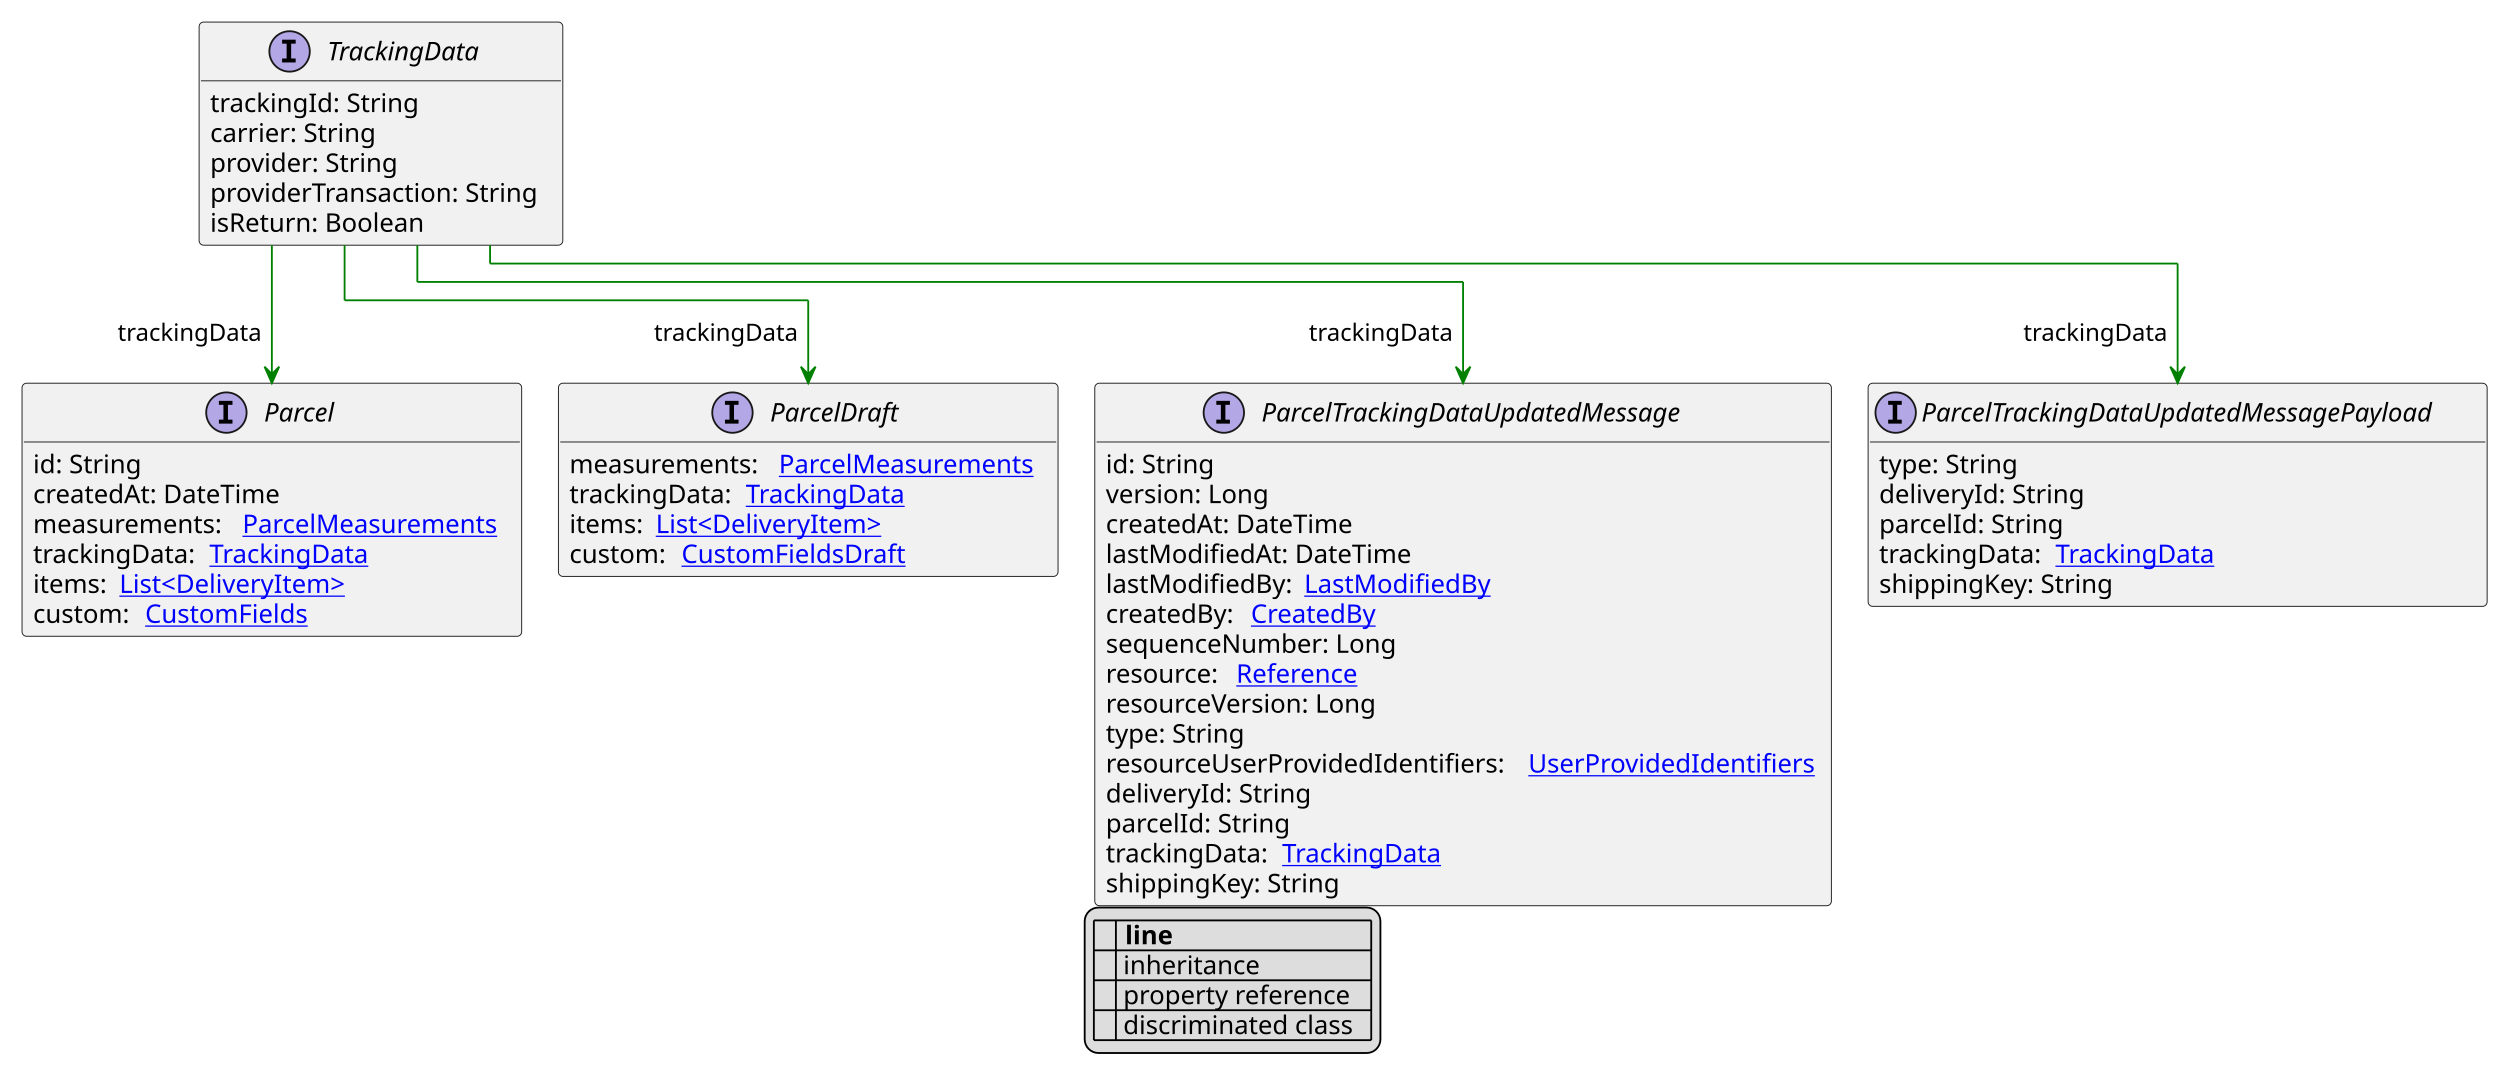
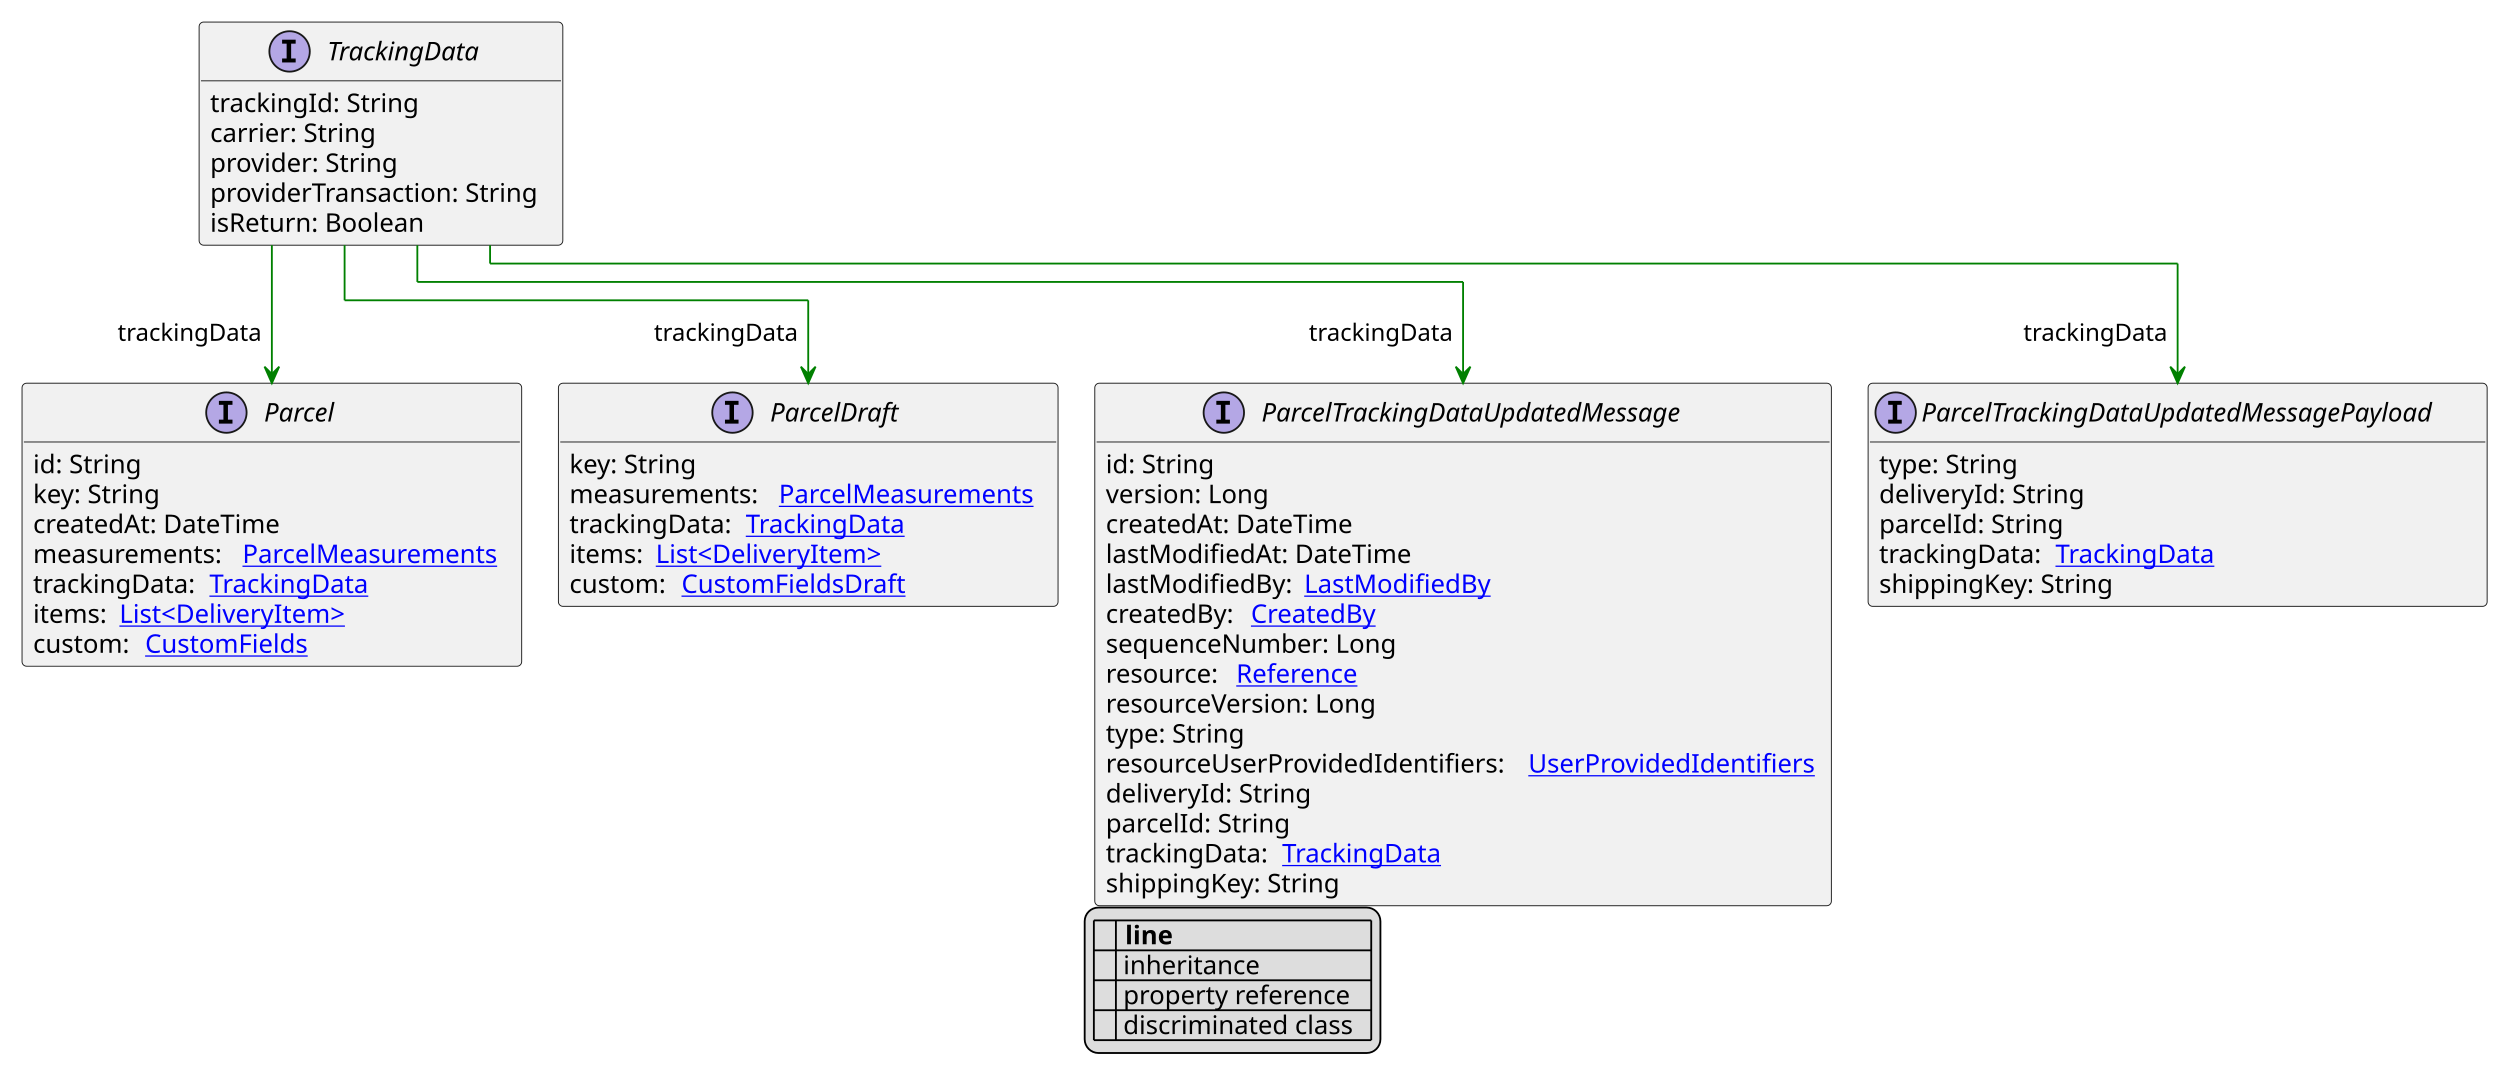
<svg xmlns="http://www.w3.org/2000/svg" xmlns:xlink="http://www.w3.org/1999/xlink" contentStyleType="text/css" height="593px" preserveAspectRatio="none" style="width:1361px;height:593px;background:#FFFFFF;" version="1.1" viewBox="0 0 1361 593" width="1361px" zoomAndPan="magnify">
  <defs>
-     <filter height="1" id="bcem2rjies4w60" width="1" x="0" y="0">
+     <filter height="1" id="b16hidawxol53e0" width="1" x="0" y="0">
      <feFlood flood-color="#000000" result="flood" />
      <feComposite in="SourceGraphic" in2="flood" operator="over" />
    </filter>
-     <filter height="1" id="bcem2rjies4w61" width="1" x="0" y="0">
+     <filter height="1" id="b16hidawxol53e1" width="1" x="0" y="0">
      <feFlood flood-color="#008000" result="flood" />
      <feComposite in="SourceGraphic" in2="flood" operator="over" />
    </filter>
-     <filter height="1" id="bcem2rjies4w62" width="1" x="0" y="0">
+     <filter height="1" id="b16hidawxol53e2" width="1" x="0" y="0">
      <feFlood flood-color="#0000FF" result="flood" />
      <feComposite in="SourceGraphic" in2="flood" operator="over" />
    </filter>
  </defs>
  <g>
    <a href="TrackingData.svg" target="_top" title="TrackingData.svg" xlink:actuate="onRequest" xlink:href="TrackingData.svg" xlink:show="new" xlink:title="TrackingData.svg" xlink:type="simple">
      <g id="elem_TrackingData">
        <rect codeLine="10" fill="#F1F1F1" height="121.484" id="TrackingData" rx="2.5" ry="2.5" style="stroke:#181818;stroke-width:0.5;" width="198" x="108.4" y="12" />
        <ellipse cx="157.65" cy="28" fill="#B4A7E5" rx="11" ry="11" style="stroke:#181818;stroke-width:1.0;" />
        <path d="M153.572,23.766 L153.572,21.609 L160.963,21.609 L160.963,23.766 L158.494,23.766 L158.494,31.844 L160.963,31.844 L160.963,34 L153.572,34 L153.572,31.844 L156.041,31.844 L156.041,23.766 L153.572,23.766 Z " fill="#000000" />
        <text fill="#000000" font-family="sans-serif" font-size="14" font-style="italic" lengthAdjust="spacing" textLength="91" x="178.15" y="32.847">TrackingData</text>
        <line style="stroke:#181818;stroke-width:0.5;" x1="109.4" x2="305.4" y1="44" y2="44" />
        <text fill="#000000" font-family="sans-serif" font-size="14" lengthAdjust="spacing" textLength="116" x="114.4" y="60.995">trackingId: String</text>
        <text fill="#000000" font-family="sans-serif" font-size="14" lengthAdjust="spacing" textLength="92" x="114.4" y="77.292">carrier: String</text>
        <text fill="#000000" font-family="sans-serif" font-size="14" lengthAdjust="spacing" textLength="105" x="114.4" y="93.589">provider: String</text>
        <text fill="#000000" font-family="sans-serif" font-size="14" lengthAdjust="spacing" textLength="186" x="114.4" y="109.886">providerTransaction: String</text>
        <text fill="#000000" font-family="sans-serif" font-size="14" lengthAdjust="spacing" textLength="124" x="114.4" y="126.183">isReturn: Boolean</text>
      </g>
    </a>
    <a href="ParcelTrackingDataUpdatedMessage.svg" target="_top" title="ParcelTrackingDataUpdatedMessage.svg" xlink:actuate="onRequest" xlink:href="ParcelTrackingDataUpdatedMessage.svg" xlink:show="new" xlink:title="ParcelTrackingDataUpdatedMessage.svg" xlink:type="simple">
      <g id="elem_ParcelTrackingDataUpdatedMessage">
        <rect codeLine="20" fill="#F1F1F1" height="284.453" id="ParcelTrackingDataUpdatedMessage" rx="2.5" ry="2.5" style="stroke:#181818;stroke-width:0.5;" width="401" x="596" y="208.617" />
        <ellipse cx="666.25" cy="224.617" fill="#B4A7E5" rx="11" ry="11" style="stroke:#181818;stroke-width:1.0;" />
        <path d="M662.172,220.383 L662.172,218.227 L669.562,218.227 L669.562,220.383 L667.094,220.383 L667.094,228.461 L669.562,228.461 L669.562,230.617 L662.172,230.617 L662.172,228.461 L664.641,228.461 L664.641,220.383 L662.172,220.383 Z " fill="#000000" />
        <text fill="#000000" font-family="sans-serif" font-size="14" font-style="italic" lengthAdjust="spacing" textLength="252" x="686.75" y="229.464">ParcelTrackingDataUpdatedMessage</text>
        <line style="stroke:#181818;stroke-width:0.5;" x1="597" x2="996" y1="240.617" y2="240.617" />
        <text fill="#000000" font-family="sans-serif" font-size="14" lengthAdjust="spacing" textLength="61" x="602" y="257.612">id: String</text>
        <text fill="#000000" font-family="sans-serif" font-size="14" lengthAdjust="spacing" textLength="93" x="602" y="273.909">version: Long</text>
        <text fill="#000000" font-family="sans-serif" font-size="14" lengthAdjust="spacing" textLength="143" x="602" y="290.206">createdAt: DateTime</text>
        <text fill="#000000" font-family="sans-serif" font-size="14" lengthAdjust="spacing" textLength="172" x="602" y="306.503">lastModifiedAt: DateTime</text>
        <text fill="#000000" font-family="sans-serif" font-size="14" lengthAdjust="spacing" textLength="104" x="602" y="322.8">lastModifiedBy:</text>
        <a href="LastModifiedBy.svg" target="_top" title="LastModifiedBy.svg" xlink:actuate="onRequest" xlink:href="LastModifiedBy.svg" xlink:show="new" xlink:title="LastModifiedBy.svg" xlink:type="simple">
          <text fill="#0000FF" font-family="sans-serif" font-size="14" lengthAdjust="spacing" text-decoration="underline" textLength="103" x="710" y="322.8">LastModifiedBy</text>
        </a>
        <text fill="#000000" font-family="sans-serif" font-size="14" lengthAdjust="spacing" textLength="75" x="602" y="339.097">createdBy:</text>
        <a href="CreatedBy.svg" target="_top" title="CreatedBy.svg" xlink:actuate="onRequest" xlink:href="CreatedBy.svg" xlink:show="new" xlink:title="CreatedBy.svg" xlink:type="simple">
          <text fill="#0000FF" font-family="sans-serif" font-size="14" lengthAdjust="spacing" text-decoration="underline" textLength="72" x="681" y="339.097">CreatedBy</text>
        </a>
        <text fill="#000000" font-family="sans-serif" font-size="14" lengthAdjust="spacing" textLength="168" x="602" y="355.394">sequenceNumber: Long</text>
        <text fill="#000000" font-family="sans-serif" font-size="14" lengthAdjust="spacing" textLength="67" x="602" y="371.69">resource:</text>
        <a href="Reference.svg" target="_top" title="Reference.svg" xlink:actuate="onRequest" xlink:href="Reference.svg" xlink:show="new" xlink:title="Reference.svg" xlink:type="simple">
          <text fill="#0000FF" font-family="sans-serif" font-size="14" lengthAdjust="spacing" text-decoration="underline" textLength="72" x="673" y="371.69">Reference</text>
        </a>
        <text fill="#000000" font-family="sans-serif" font-size="14" lengthAdjust="spacing" textLength="157" x="602" y="387.987">resourceVersion: Long</text>
        <text fill="#000000" font-family="sans-serif" font-size="14" lengthAdjust="spacing" textLength="79" x="602" y="404.284">type: String</text>
        <text fill="#000000" font-family="sans-serif" font-size="14" lengthAdjust="spacing" textLength="226" x="602" y="420.581">resourceUserProvidedIdentifiers:</text>
        <a href="UserProvidedIdentifiers.svg" target="_top" title="UserProvidedIdentifiers.svg" xlink:actuate="onRequest" xlink:href="UserProvidedIdentifiers.svg" xlink:show="new" xlink:title="UserProvidedIdentifiers.svg" xlink:type="simple">
          <text fill="#0000FF" font-family="sans-serif" font-size="14" lengthAdjust="spacing" text-decoration="underline" textLength="159" x="832" y="420.581">UserProvidedIdentifiers</text>
        </a>
        <text fill="#000000" font-family="sans-serif" font-size="14" lengthAdjust="spacing" textLength="113" x="602" y="436.878">deliveryId: String</text>
        <text fill="#000000" font-family="sans-serif" font-size="14" lengthAdjust="spacing" textLength="103" x="602" y="453.175">parcelId: String</text>
        <text fill="#000000" font-family="sans-serif" font-size="14" lengthAdjust="spacing" textLength="92" x="602" y="469.472">trackingData:</text>
        <a href="TrackingData.svg" target="_top" title="TrackingData.svg" xlink:actuate="onRequest" xlink:href="TrackingData.svg" xlink:show="new" xlink:title="TrackingData.svg" xlink:type="simple">
          <text fill="#0000FF" font-family="sans-serif" font-size="14" lengthAdjust="spacing" text-decoration="underline" textLength="91" x="698" y="469.472">TrackingData</text>
        </a>
        <text fill="#000000" font-family="sans-serif" font-size="14" lengthAdjust="spacing" textLength="133" x="602" y="485.769">shippingKey: String</text>
      </g>
    </a>
    <a href="ParcelTrackingDataUpdatedMessagePayload.svg" target="_top" title="ParcelTrackingDataUpdatedMessagePayload.svg" xlink:actuate="onRequest" xlink:href="ParcelTrackingDataUpdatedMessagePayload.svg" xlink:show="new" xlink:title="ParcelTrackingDataUpdatedMessagePayload.svg" xlink:type="simple">
      <g id="elem_ParcelTrackingDataUpdatedMessagePayload">
        <rect codeLine="37" fill="#F1F1F1" height="121.484" id="ParcelTrackingDataUpdatedMessagePayload" rx="2.5" ry="2.5" style="stroke:#181818;stroke-width:0.5;" width="337" x="1017" y="208.617" />
        <ellipse cx="1032" cy="224.617" fill="#B4A7E5" rx="11" ry="11" style="stroke:#181818;stroke-width:1.0;" />
        <path d="M1027.922,220.383 L1027.922,218.227 L1035.312,218.227 L1035.312,220.383 L1032.844,220.383 L1032.844,228.461 L1035.312,228.461 L1035.312,230.617 L1027.922,230.617 L1027.922,228.461 L1030.391,228.461 L1030.391,220.383 L1027.922,220.383 Z " fill="#000000" />
        <text fill="#000000" font-family="sans-serif" font-size="14" font-style="italic" lengthAdjust="spacing" textLength="305" x="1046" y="229.464">ParcelTrackingDataUpdatedMessagePayload</text>
        <line style="stroke:#181818;stroke-width:0.5;" x1="1018" x2="1353" y1="240.617" y2="240.617" />
        <text fill="#000000" font-family="sans-serif" font-size="14" lengthAdjust="spacing" textLength="79" x="1023" y="257.612">type: String</text>
        <text fill="#000000" font-family="sans-serif" font-size="14" lengthAdjust="spacing" textLength="113" x="1023" y="273.909">deliveryId: String</text>
        <text fill="#000000" font-family="sans-serif" font-size="14" lengthAdjust="spacing" textLength="103" x="1023" y="290.206">parcelId: String</text>
        <text fill="#000000" font-family="sans-serif" font-size="14" lengthAdjust="spacing" textLength="92" x="1023" y="306.503">trackingData:</text>
        <a href="TrackingData.svg" target="_top" title="TrackingData.svg" xlink:actuate="onRequest" xlink:href="TrackingData.svg" xlink:show="new" xlink:title="TrackingData.svg" xlink:type="simple">
          <text fill="#0000FF" font-family="sans-serif" font-size="14" lengthAdjust="spacing" text-decoration="underline" textLength="91" x="1119" y="306.503">TrackingData</text>
        </a>
        <text fill="#000000" font-family="sans-serif" font-size="14" lengthAdjust="spacing" textLength="133" x="1023" y="322.8">shippingKey: String</text>
      </g>
    </a>
    <a href="Parcel.svg" target="_top" title="Parcel.svg" xlink:actuate="onRequest" xlink:href="Parcel.svg" xlink:show="new" xlink:title="Parcel.svg" xlink:type="simple">
      <g id="elem_Parcel">
-         <rect codeLine="44" fill="#F1F1F1" height="137.781" id="Parcel" rx="2.5" ry="2.5" style="stroke:#181818;stroke-width:0.5;" width="272" x="12" y="208.617" />
+         <rect codeLine="44" fill="#F1F1F1" height="154.078" id="Parcel" rx="2.5" ry="2.5" style="stroke:#181818;stroke-width:0.5;" width="272" x="12" y="208.617" />
        <ellipse cx="123.25" cy="224.617" fill="#B4A7E5" rx="11" ry="11" style="stroke:#181818;stroke-width:1.0;" />
        <path d="M119.172,220.383 L119.172,218.227 L126.562,218.227 L126.562,220.383 L124.094,220.383 L124.094,228.461 L126.562,228.461 L126.562,230.617 L119.172,230.617 L119.172,228.461 L121.641,228.461 L121.641,220.383 L119.172,220.383 Z " fill="#000000" />
        <text fill="#000000" font-family="sans-serif" font-size="14" font-style="italic" lengthAdjust="spacing" textLength="41" x="143.75" y="229.464">Parcel</text>
        <line style="stroke:#181818;stroke-width:0.5;" x1="13" x2="283" y1="240.617" y2="240.617" />
        <text fill="#000000" font-family="sans-serif" font-size="14" lengthAdjust="spacing" textLength="61" x="18" y="257.612">id: String</text>
-         <text fill="#000000" font-family="sans-serif" font-size="14" lengthAdjust="spacing" textLength="143" x="18" y="273.909">createdAt: DateTime</text>
-         <text fill="#000000" font-family="sans-serif" font-size="14" lengthAdjust="spacing" textLength="110" x="18" y="290.206">measurements:</text>
+         <text fill="#000000" font-family="sans-serif" font-size="14" lengthAdjust="spacing" textLength="73" x="18" y="273.909">key: String</text>
+         <text fill="#000000" font-family="sans-serif" font-size="14" lengthAdjust="spacing" textLength="143" x="18" y="290.206">createdAt: DateTime</text>
+         <text fill="#000000" font-family="sans-serif" font-size="14" lengthAdjust="spacing" textLength="110" x="18" y="306.503">measurements:</text>
        <a href="ParcelMeasurements.svg" target="_top" title="ParcelMeasurements.svg" xlink:actuate="onRequest" xlink:href="ParcelMeasurements.svg" xlink:show="new" xlink:title="ParcelMeasurements.svg" xlink:type="simple">
-           <text fill="#0000FF" font-family="sans-serif" font-size="14" lengthAdjust="spacing" text-decoration="underline" textLength="146" x="132" y="290.206">ParcelMeasurements</text>
+           <text fill="#0000FF" font-family="sans-serif" font-size="14" lengthAdjust="spacing" text-decoration="underline" textLength="146" x="132" y="306.503">ParcelMeasurements</text>
        </a>
-         <text fill="#000000" font-family="sans-serif" font-size="14" lengthAdjust="spacing" textLength="92" x="18" y="306.503">trackingData:</text>
+         <text fill="#000000" font-family="sans-serif" font-size="14" lengthAdjust="spacing" textLength="92" x="18" y="322.8">trackingData:</text>
        <a href="TrackingData.svg" target="_top" title="TrackingData.svg" xlink:actuate="onRequest" xlink:href="TrackingData.svg" xlink:show="new" xlink:title="TrackingData.svg" xlink:type="simple">
-           <text fill="#0000FF" font-family="sans-serif" font-size="14" lengthAdjust="spacing" text-decoration="underline" textLength="91" x="114" y="306.503">TrackingData</text>
+           <text fill="#0000FF" font-family="sans-serif" font-size="14" lengthAdjust="spacing" text-decoration="underline" textLength="91" x="114" y="322.8">TrackingData</text>
        </a>
-         <text fill="#000000" font-family="sans-serif" font-size="14" lengthAdjust="spacing" textLength="43" x="18" y="322.8">items:</text>
+         <text fill="#000000" font-family="sans-serif" font-size="14" lengthAdjust="spacing" textLength="43" x="18" y="339.097">items:</text>
        <a href="DeliveryItem.svg" target="_top" title="DeliveryItem.svg" xlink:actuate="onRequest" xlink:href="DeliveryItem.svg" xlink:show="new" xlink:title="DeliveryItem.svg" xlink:type="simple">
-           <text fill="#0000FF" font-family="sans-serif" font-size="14" lengthAdjust="spacing" text-decoration="underline" textLength="131" x="65" y="322.8">List&lt;DeliveryItem&gt;</text>
+           <text fill="#0000FF" font-family="sans-serif" font-size="14" lengthAdjust="spacing" text-decoration="underline" textLength="131" x="65" y="339.097">List&lt;DeliveryItem&gt;</text>
        </a>
-         <text fill="#000000" font-family="sans-serif" font-size="14" lengthAdjust="spacing" textLength="57" x="18" y="339.097">custom:</text>
+         <text fill="#000000" font-family="sans-serif" font-size="14" lengthAdjust="spacing" textLength="57" x="18" y="355.394">custom:</text>
        <a href="CustomFields.svg" target="_top" title="CustomFields.svg" xlink:actuate="onRequest" xlink:href="CustomFields.svg" xlink:show="new" xlink:title="CustomFields.svg" xlink:type="simple">
-           <text fill="#0000FF" font-family="sans-serif" font-size="14" lengthAdjust="spacing" text-decoration="underline" textLength="94" x="79" y="339.097">CustomFields</text>
+           <text fill="#0000FF" font-family="sans-serif" font-size="14" lengthAdjust="spacing" text-decoration="underline" textLength="94" x="79" y="355.394">CustomFields</text>
        </a>
      </g>
    </a>
    <a href="ParcelDraft.svg" target="_top" title="ParcelDraft.svg" xlink:actuate="onRequest" xlink:href="ParcelDraft.svg" xlink:show="new" xlink:title="ParcelDraft.svg" xlink:type="simple">
      <g id="elem_ParcelDraft">
-         <rect codeLine="52" fill="#F1F1F1" height="105.188" id="ParcelDraft" rx="2.5" ry="2.5" style="stroke:#181818;stroke-width:0.5;" width="272" x="304" y="208.617" />
+         <rect codeLine="53" fill="#F1F1F1" height="121.484" id="ParcelDraft" rx="2.5" ry="2.5" style="stroke:#181818;stroke-width:0.5;" width="272" x="304" y="208.617" />
        <ellipse cx="398.75" cy="224.617" fill="#B4A7E5" rx="11" ry="11" style="stroke:#181818;stroke-width:1.0;" />
        <path d="M394.672,220.383 L394.672,218.227 L402.062,218.227 L402.062,220.383 L399.594,220.383 L399.594,228.461 L402.062,228.461 L402.062,230.617 L394.672,230.617 L394.672,228.461 L397.141,228.461 L397.141,220.383 L394.672,220.383 Z " fill="#000000" />
        <text fill="#000000" font-family="sans-serif" font-size="14" font-style="italic" lengthAdjust="spacing" textLength="74" x="419.25" y="229.464">ParcelDraft</text>
        <line style="stroke:#181818;stroke-width:0.5;" x1="305" x2="575" y1="240.617" y2="240.617" />
-         <text fill="#000000" font-family="sans-serif" font-size="14" lengthAdjust="spacing" textLength="110" x="310" y="257.612">measurements:</text>
+         <text fill="#000000" font-family="sans-serif" font-size="14" lengthAdjust="spacing" textLength="73" x="310" y="257.612">key: String</text>
+         <text fill="#000000" font-family="sans-serif" font-size="14" lengthAdjust="spacing" textLength="110" x="310" y="273.909">measurements:</text>
        <a href="ParcelMeasurements.svg" target="_top" title="ParcelMeasurements.svg" xlink:actuate="onRequest" xlink:href="ParcelMeasurements.svg" xlink:show="new" xlink:title="ParcelMeasurements.svg" xlink:type="simple">
-           <text fill="#0000FF" font-family="sans-serif" font-size="14" lengthAdjust="spacing" text-decoration="underline" textLength="146" x="424" y="257.612">ParcelMeasurements</text>
+           <text fill="#0000FF" font-family="sans-serif" font-size="14" lengthAdjust="spacing" text-decoration="underline" textLength="146" x="424" y="273.909">ParcelMeasurements</text>
        </a>
-         <text fill="#000000" font-family="sans-serif" font-size="14" lengthAdjust="spacing" textLength="92" x="310" y="273.909">trackingData:</text>
+         <text fill="#000000" font-family="sans-serif" font-size="14" lengthAdjust="spacing" textLength="92" x="310" y="290.206">trackingData:</text>
        <a href="TrackingData.svg" target="_top" title="TrackingData.svg" xlink:actuate="onRequest" xlink:href="TrackingData.svg" xlink:show="new" xlink:title="TrackingData.svg" xlink:type="simple">
-           <text fill="#0000FF" font-family="sans-serif" font-size="14" lengthAdjust="spacing" text-decoration="underline" textLength="91" x="406" y="273.909">TrackingData</text>
+           <text fill="#0000FF" font-family="sans-serif" font-size="14" lengthAdjust="spacing" text-decoration="underline" textLength="91" x="406" y="290.206">TrackingData</text>
        </a>
-         <text fill="#000000" font-family="sans-serif" font-size="14" lengthAdjust="spacing" textLength="43" x="310" y="290.206">items:</text>
+         <text fill="#000000" font-family="sans-serif" font-size="14" lengthAdjust="spacing" textLength="43" x="310" y="306.503">items:</text>
        <a href="DeliveryItem.svg" target="_top" title="DeliveryItem.svg" xlink:actuate="onRequest" xlink:href="DeliveryItem.svg" xlink:show="new" xlink:title="DeliveryItem.svg" xlink:type="simple">
-           <text fill="#0000FF" font-family="sans-serif" font-size="14" lengthAdjust="spacing" text-decoration="underline" textLength="131" x="357" y="290.206">List&lt;DeliveryItem&gt;</text>
+           <text fill="#0000FF" font-family="sans-serif" font-size="14" lengthAdjust="spacing" text-decoration="underline" textLength="131" x="357" y="306.503">List&lt;DeliveryItem&gt;</text>
        </a>
-         <text fill="#000000" font-family="sans-serif" font-size="14" lengthAdjust="spacing" textLength="57" x="310" y="306.503">custom:</text>
+         <text fill="#000000" font-family="sans-serif" font-size="14" lengthAdjust="spacing" textLength="57" x="310" y="322.8">custom:</text>
        <a href="CustomFieldsDraft.svg" target="_top" title="CustomFieldsDraft.svg" xlink:actuate="onRequest" xlink:href="CustomFieldsDraft.svg" xlink:show="new" xlink:title="CustomFieldsDraft.svg" xlink:type="simple">
-           <text fill="#0000FF" font-family="sans-serif" font-size="14" lengthAdjust="spacing" text-decoration="underline" textLength="127" x="371" y="306.503">CustomFieldsDraft</text>
+           <text fill="#0000FF" font-family="sans-serif" font-size="14" lengthAdjust="spacing" text-decoration="underline" textLength="127" x="371" y="322.8">CustomFieldsDraft</text>
        </a>
      </g>
    </a>
    <line style="stroke:#008000;stroke-width:1.0;" x1="227.2" x2="227.2" y1="133.484" y2="153.484" />
    <line style="stroke:#008000;stroke-width:1.0;" x1="227.2" x2="796.5" y1="153.484" y2="153.484" />
    <line style="stroke:#008000;stroke-width:1.0;" x1="796.5" x2="796.5" y1="153.484" y2="208.617" />
    <polygon fill="#008000" points="796.5,208.617,800.5,199.617,796.5,203.617,792.5,199.617,796.5,208.617" style="stroke:#008000;stroke-width:1.0;" />
    <text fill="#000000" font-family="sans-serif" font-size="13" lengthAdjust="spacing" textLength="82" x="712.5" y="185.551">trackingData</text>
    <line style="stroke:#008000;stroke-width:1.0;" x1="266.8" x2="266.8" y1="133.484" y2="143.484" />
    <line style="stroke:#008000;stroke-width:1.0;" x1="266.8" x2="1185.5" y1="143.484" y2="143.484" />
    <line style="stroke:#008000;stroke-width:1.0;" x1="1185.5" x2="1185.5" y1="143.484" y2="208.617" />
    <polygon fill="#008000" points="1185.5,208.617,1189.5,199.617,1185.5,203.617,1181.5,199.617,1185.5,208.617" style="stroke:#008000;stroke-width:1.0;" />
    <text fill="#000000" font-family="sans-serif" font-size="13" lengthAdjust="spacing" textLength="82" x="1101.5" y="185.551">trackingData</text>
    <line style="stroke:#008000;stroke-width:1.0;" x1="148" x2="148" y1="133.484" y2="208.617" />
    <polygon fill="#008000" points="148,208.617,152,199.617,148,203.617,144,199.617,148,208.617" style="stroke:#008000;stroke-width:1.0;" />
    <text fill="#000000" font-family="sans-serif" font-size="13" lengthAdjust="spacing" textLength="82" x="64" y="185.551">trackingData</text>
    <line style="stroke:#008000;stroke-width:1.0;" x1="187.6" x2="187.6" y1="133.484" y2="163.484" />
    <line style="stroke:#008000;stroke-width:1.0;" x1="187.6" x2="440" y1="163.484" y2="163.484" />
    <line style="stroke:#008000;stroke-width:1.0;" x1="440" x2="440" y1="163.484" y2="208.617" />
    <polygon fill="#008000" points="440,208.617,444,199.617,440,203.617,436,199.617,440,208.617" style="stroke:#008000;stroke-width:1.0;" />
    <text fill="#000000" font-family="sans-serif" font-size="13" lengthAdjust="spacing" textLength="82" x="356" y="185.551">trackingData</text>
    <rect fill="#DDDDDD" height="79.188" id="_legend" rx="7.5" ry="7.5" style="stroke:#000000;stroke-width:1.0;" width="161" x="590.5" y="494.07" />
    <text fill="#000000" font-family="sans-serif" font-size="14" font-weight="bold" lengthAdjust="spacing" textLength="5" x="595.5" y="514.065"> </text>
    <text fill="#000000" font-family="sans-serif" font-size="14" font-weight="bold" lengthAdjust="spacing" textLength="28" x="612.5" y="514.065">line</text>
-     <text fill="#000000" filter="url(#bcem2rjies4w60)" font-family="sans-serif" font-size="14" lengthAdjust="spacing" textLength="12" x="595.5" y="530.362">   </text>
+     <text fill="#000000" filter="url(#b16hidawxol53e0)" font-family="sans-serif" font-size="14" lengthAdjust="spacing" textLength="12" x="595.5" y="530.362">   </text>
    <text fill="#000000" font-family="sans-serif" font-size="14" lengthAdjust="spacing" textLength="77" x="611.5" y="530.362">inheritance</text>
-     <text fill="#000000" filter="url(#bcem2rjies4w61)" font-family="sans-serif" font-size="14" lengthAdjust="spacing" textLength="12" x="595.5" y="546.659">   </text>
+     <text fill="#000000" filter="url(#b16hidawxol53e1)" font-family="sans-serif" font-size="14" lengthAdjust="spacing" textLength="12" x="595.5" y="546.659">   </text>
    <text fill="#000000" font-family="sans-serif" font-size="14" lengthAdjust="spacing" textLength="129" x="611.5" y="546.659">property reference</text>
-     <text fill="#000000" filter="url(#bcem2rjies4w62)" font-family="sans-serif" font-size="14" lengthAdjust="spacing" textLength="12" x="595.5" y="562.956">   </text>
+     <text fill="#000000" filter="url(#b16hidawxol53e2)" font-family="sans-serif" font-size="14" lengthAdjust="spacing" textLength="12" x="595.5" y="562.956">   </text>
    <text fill="#000000" font-family="sans-serif" font-size="14" lengthAdjust="spacing" textLength="131" x="611.5" y="562.956">discriminated class</text>
    <line style="stroke:#000000;stroke-width:1.0;" x1="595.5" x2="746.5" y1="501.07" y2="501.07" />
    <line style="stroke:#000000;stroke-width:1.0;" x1="595.5" x2="746.5" y1="517.367" y2="517.367" />
    <line style="stroke:#000000;stroke-width:1.0;" x1="595.5" x2="746.5" y1="533.664" y2="533.664" />
    <line style="stroke:#000000;stroke-width:1.0;" x1="595.5" x2="746.5" y1="549.961" y2="549.961" />
    <line style="stroke:#000000;stroke-width:1.0;" x1="595.5" x2="746.5" y1="566.258" y2="566.258" />
    <line style="stroke:#000000;stroke-width:1.0;" x1="595.5" x2="595.5" y1="501.07" y2="566.258" />
    <line style="stroke:#000000;stroke-width:1.0;" x1="607.5" x2="607.5" y1="501.07" y2="566.258" />
    <line style="stroke:#000000;stroke-width:1.0;" x1="746.5" x2="746.5" y1="501.07" y2="566.258" />
  </g>
</svg>
